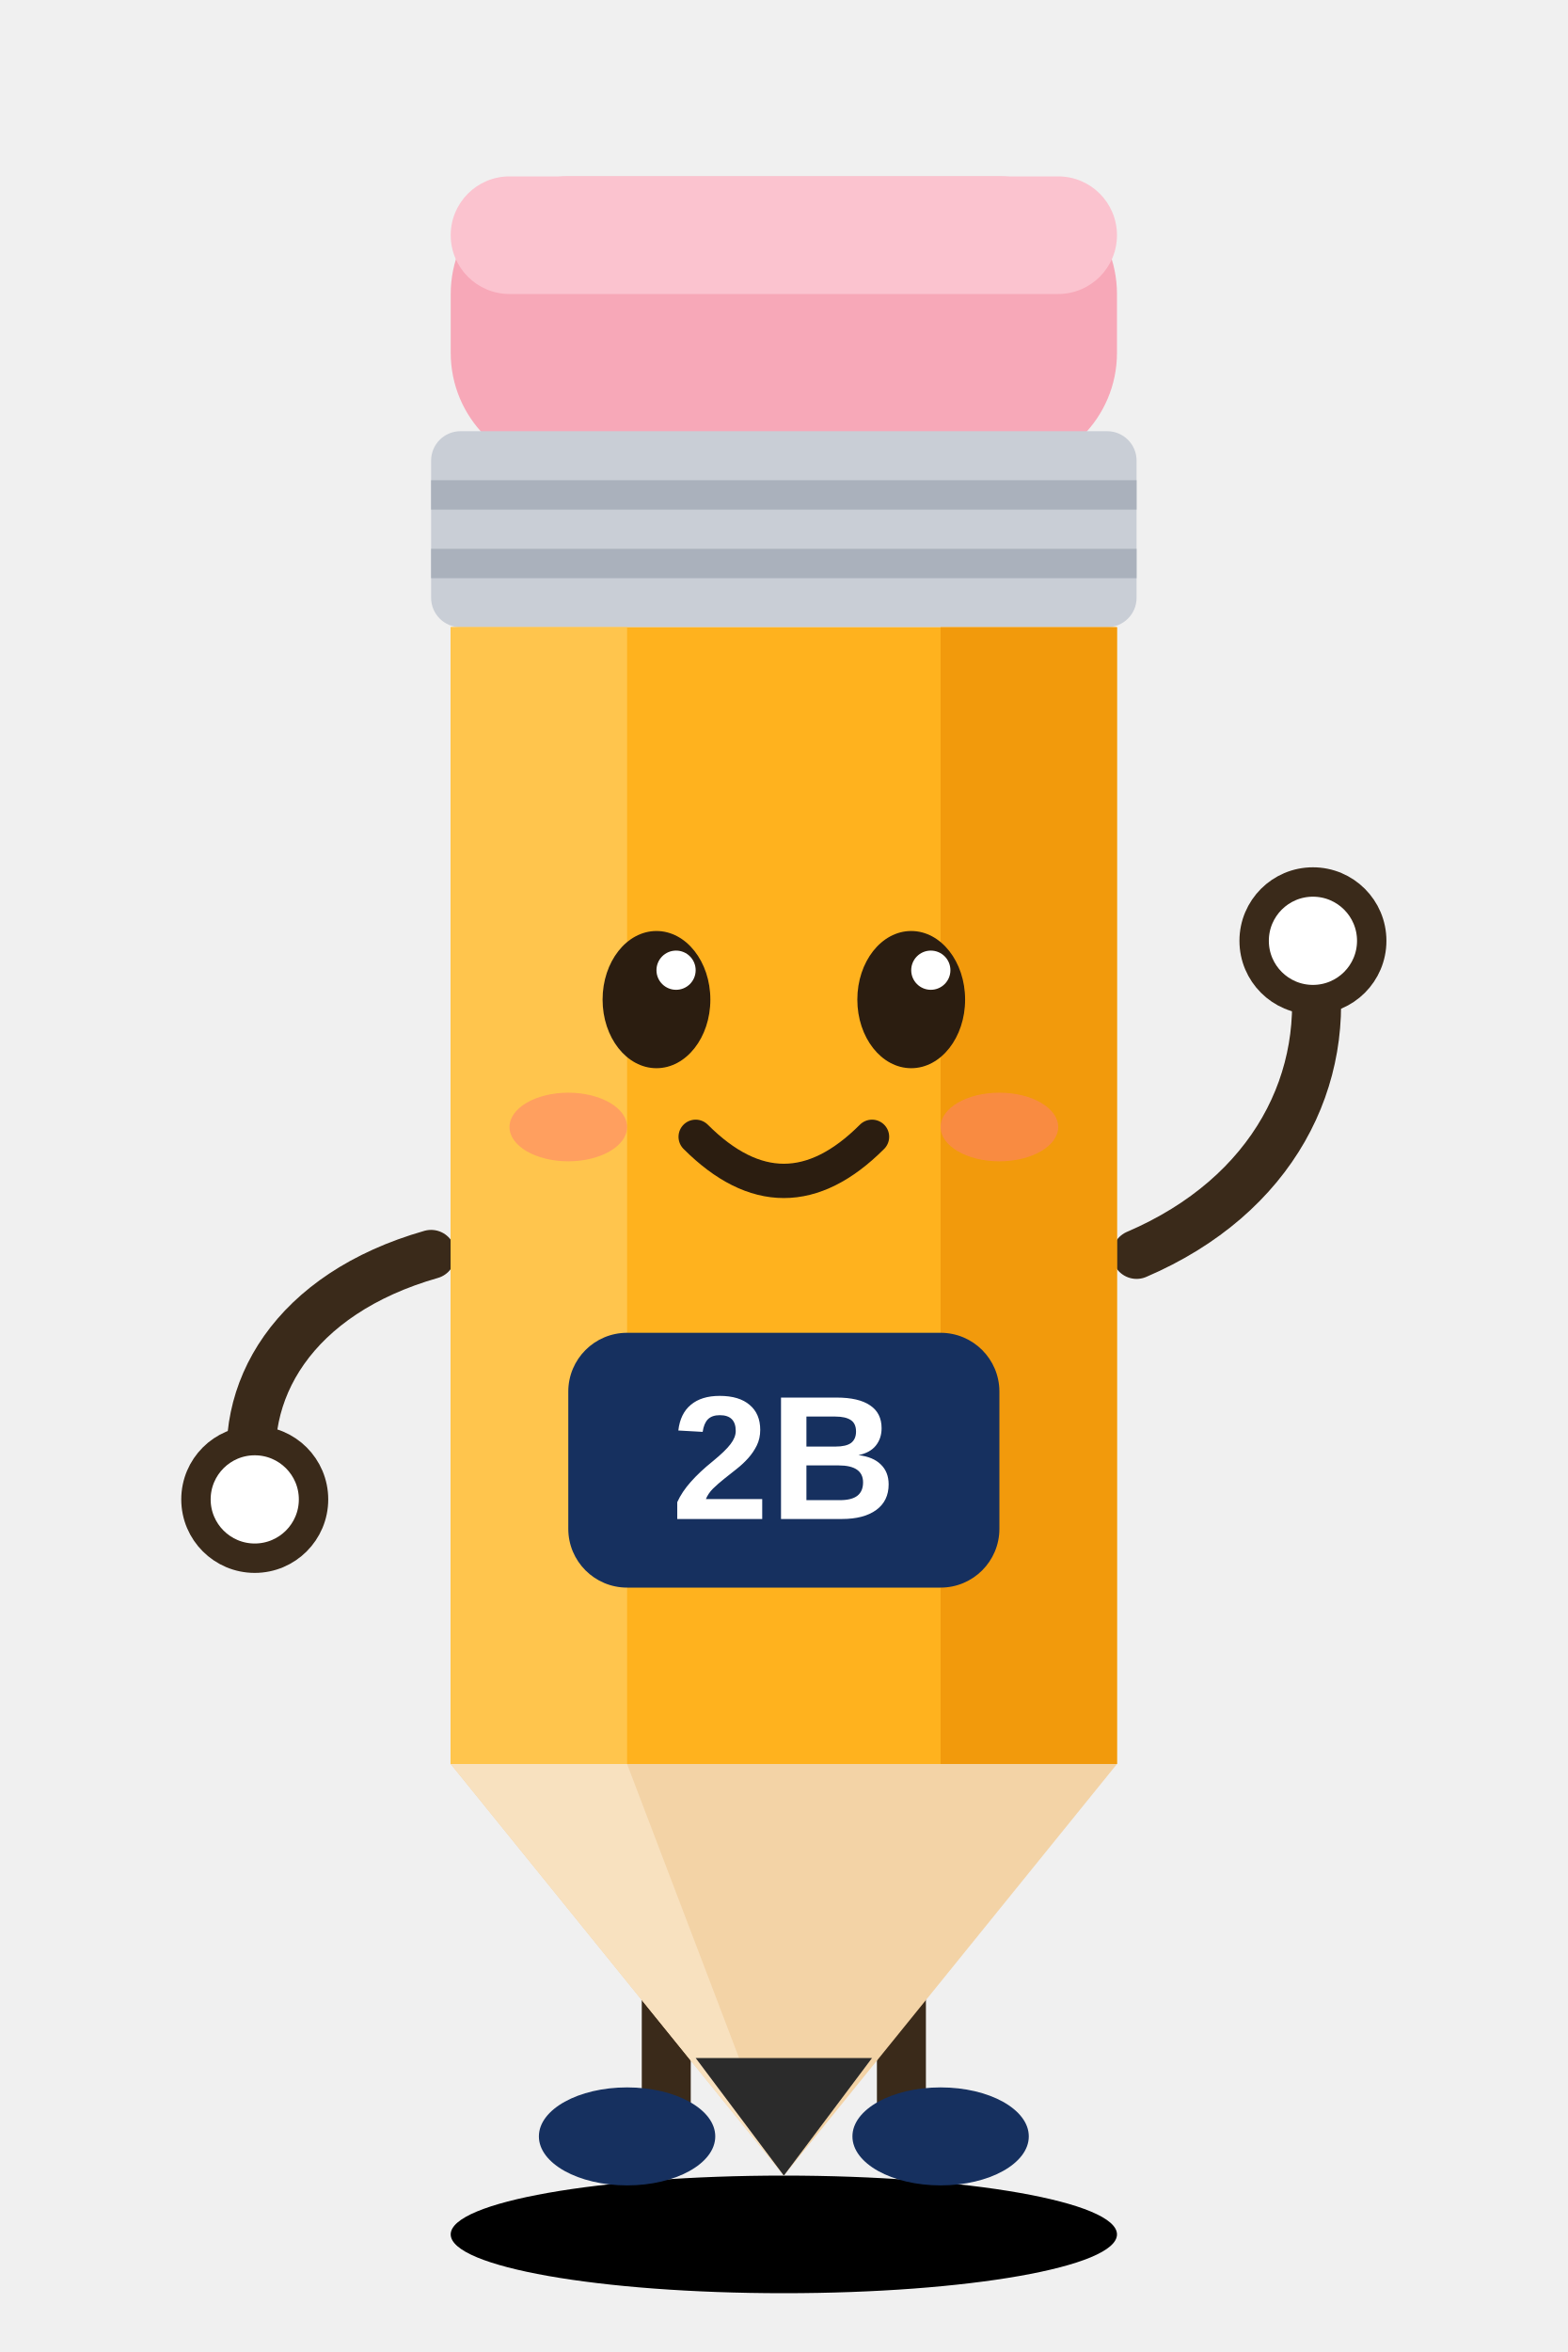
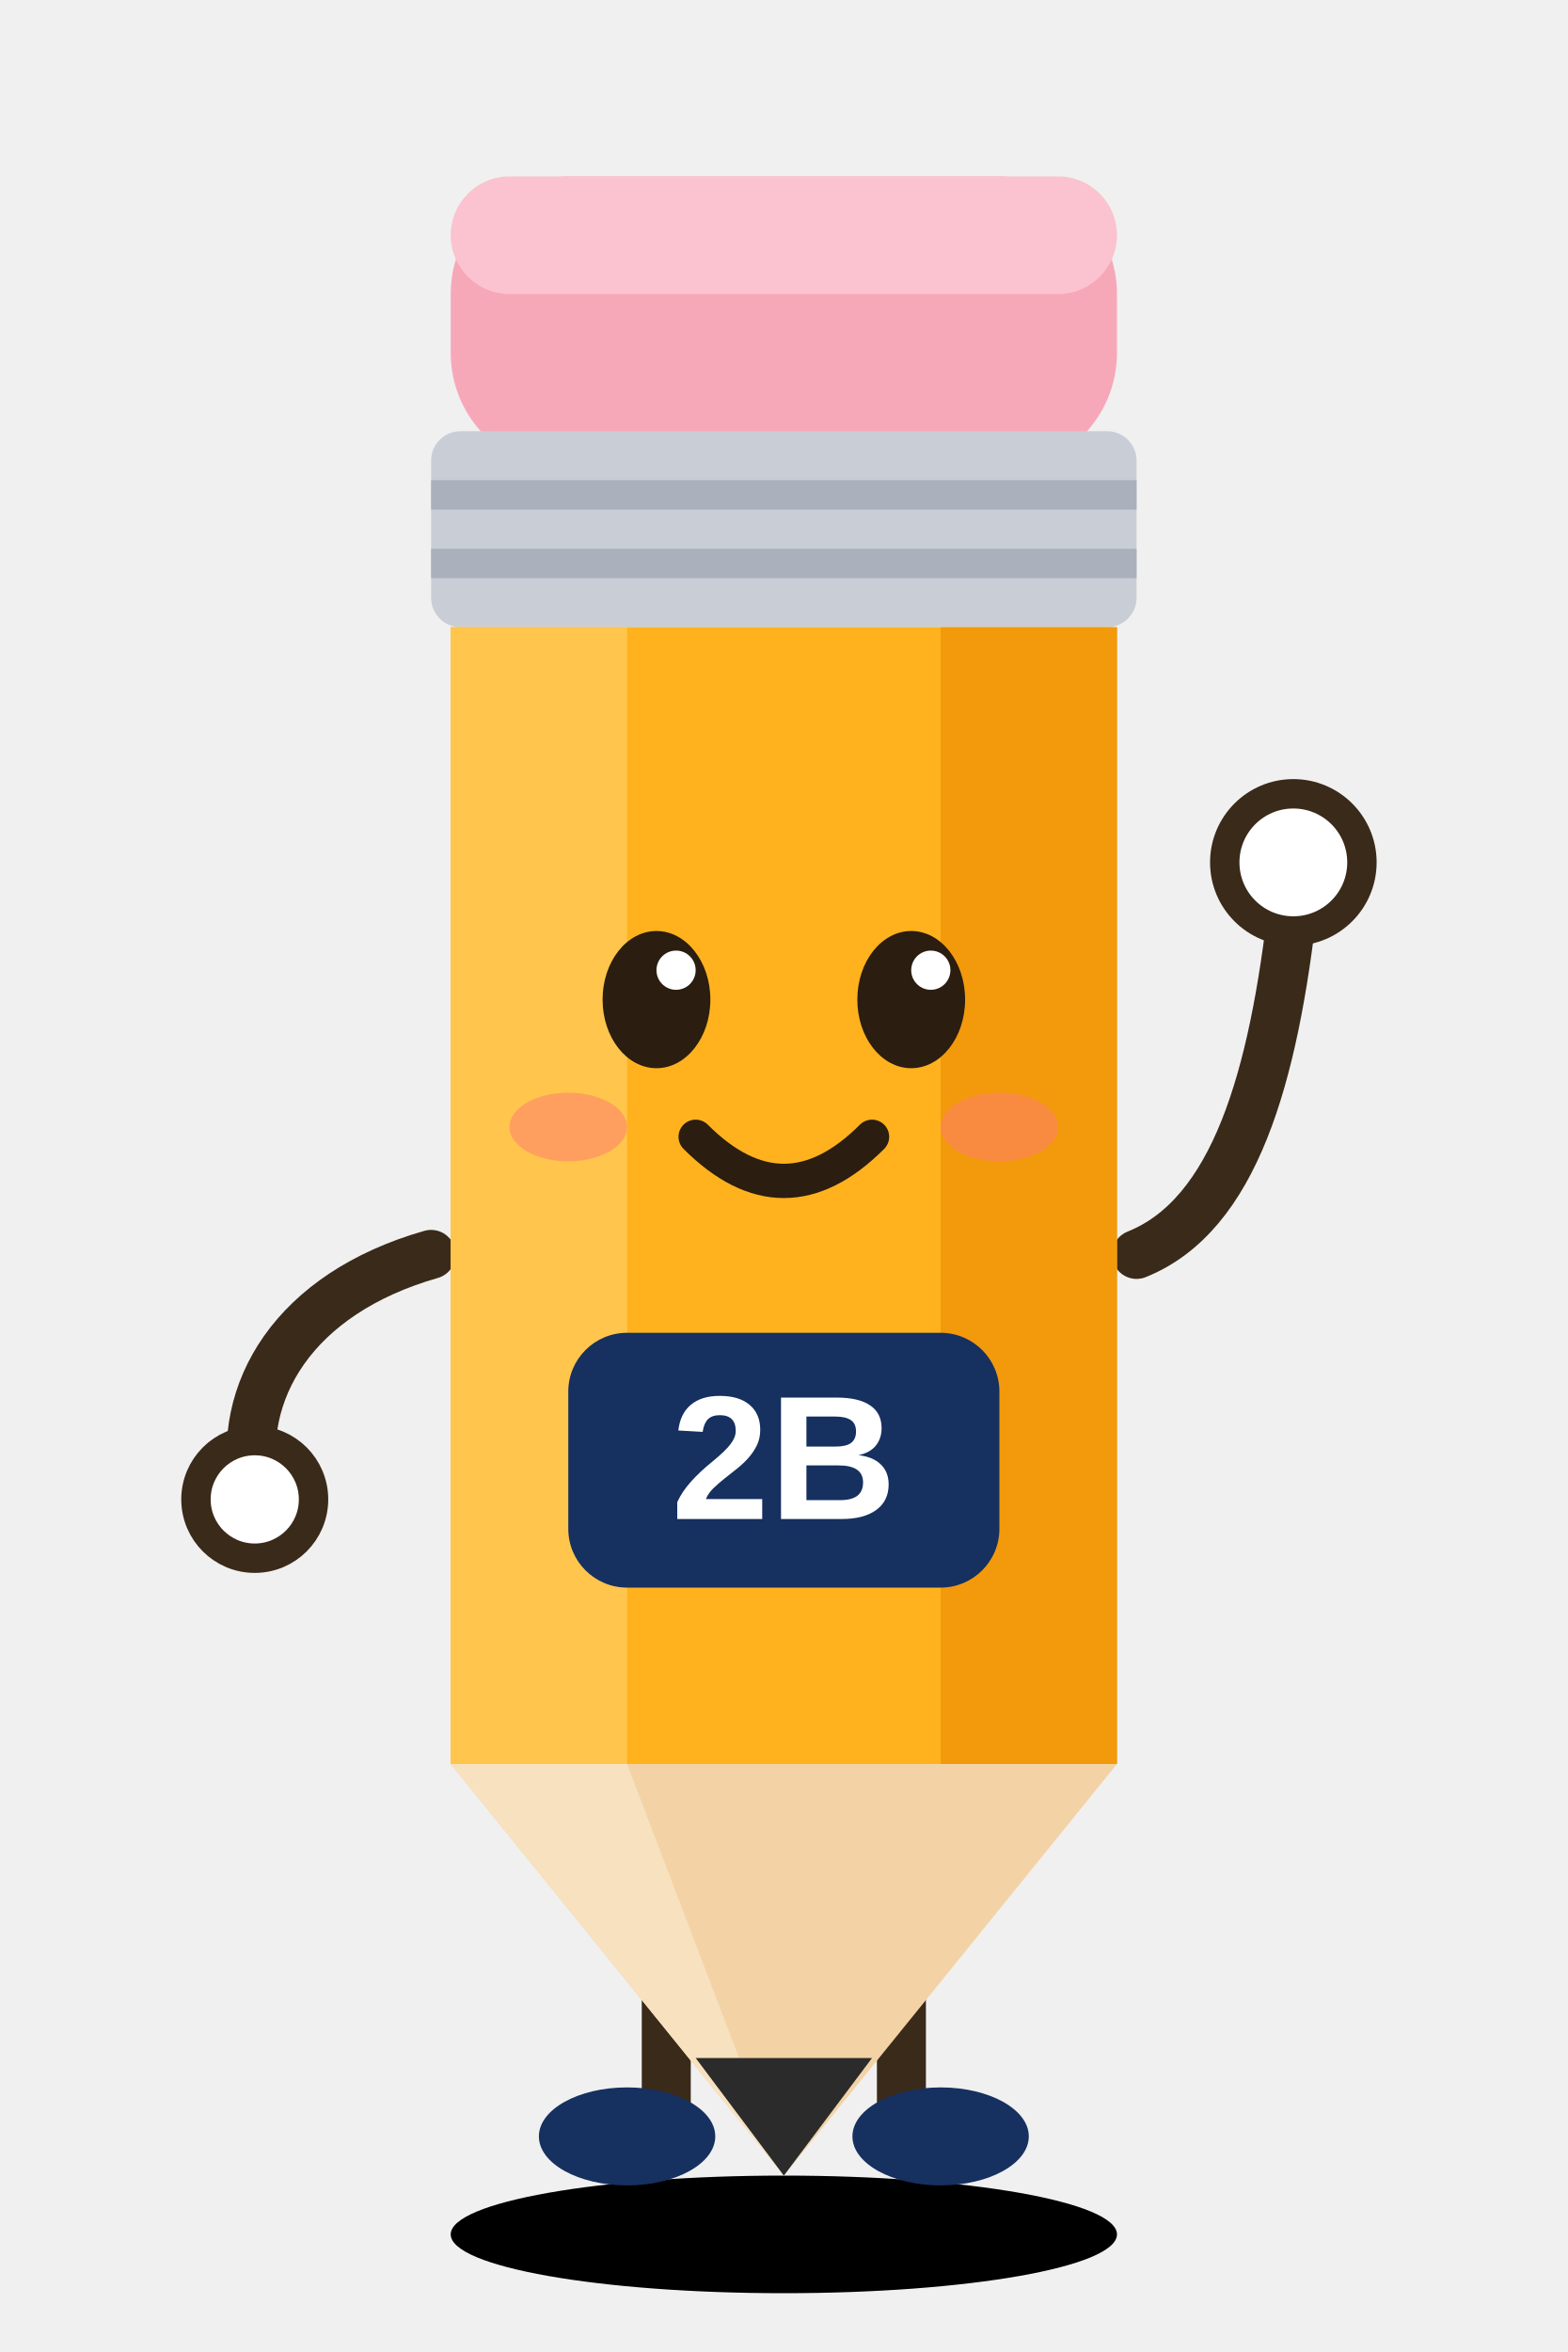
<svg xmlns="http://www.w3.org/2000/svg" viewBox="0 0 160 240" role="img" aria-label="มาสคอตดินสอ 2B กำลังเดิน">
  <style>
.bob{animation:bob .5s ease-in-out infinite;transform-origin:80px 200px}
@keyframes bob{0%,100%{transform:translateY(0) rotate(-3deg)}50%{transform:translateY(-5px) rotate(3deg)}}
.legL{animation:legL .5s ease-in-out infinite;transform-origin:68px 190px}.legR{animation:legR .5s ease-in-out infinite;transform-origin:92px 190px}
@keyframes legL{0%,100%{transform:rotate(22deg)}50%{transform:rotate(-22deg)}}@keyframes legR{0%,100%{transform:rotate(-22deg)}50%{transform:rotate(22deg)}}
.eye{animation:blink 4.5s infinite;transform-box:fill-box;transform-origin:center}
@keyframes blink{0%,92%,100%{transform:scaleY(1)}95%{transform:scaleY(.1)}}
.wave{animation:wave .5s ease-in-out infinite;transform-origin:118px 128px}
@keyframes wave{0%,100%{transform:rotate(0)}50%{transform:rotate(-22deg)}}
.shadow{animation:sh .5s ease-in-out infinite;transform-origin:80px 228px}
@keyframes sh{0%,100%{transform:scaleX(1);opacity:.18}50%{transform:scaleX(.82);opacity:.1}}
</style>
  <ellipse class="shadow" cx="80" cy="228" rx="34" ry="6" fill="#000" />
  <g class="bob">
    <g class="legL">
      <path d="M68 190v26" stroke="#3a2a1a" stroke-width="5" stroke-linecap="round" />
      <ellipse cx="64" cy="218" rx="9" ry="5" fill="#16305f" />
    </g>
    <g class="legR">
      <path d="M92 190v26" stroke="#3a2a1a" stroke-width="5" stroke-linecap="round" />
      <ellipse cx="96" cy="218" rx="9" ry="5" fill="#16305f" />
    </g>
    <path d="M44 128c-14 4-20 14-18 24" stroke="#3a2a1a" stroke-width="5" stroke-linecap="round" fill="none" />
    <circle cx="26" cy="153" r="6" fill="#fff" stroke="#3a2a1a" stroke-width="3" />
-     <g class="wave">
-       <path d="M116 128c14-6 20-18 18-30" stroke="#3a2a1a" stroke-width="5" stroke-linecap="round" fill="none" />
-       <circle cx="134" cy="96" r="6" fill="#fff" stroke="#3a2a1a" stroke-width="3" />
-     </g>
+     <path d="M116 128c10-4 14-18 16-36" stroke="#3a2a1a" stroke-width="5" stroke-linecap="round" fill="none" />
+     <circle cx="132" cy="88" r="7" fill="#fff" stroke="#3a2a1a" stroke-width="3" />
    <rect x="46" y="18" width="68" height="30" rx="12" fill="#f7a8b8" />
    <rect x="46" y="18" width="68" height="12" rx="6" fill="#fbc3cf" />
    <rect x="44" y="44" width="72" height="20" rx="3" fill="#c9ced6" />
    <rect x="44" y="49" width="72" height="3" fill="#aab1bc" />
    <rect x="44" y="56" width="72" height="3" fill="#aab1bc" />
    <rect x="46" y="64" width="68" height="116" fill="#ffb21e" />
    <rect x="46" y="64" width="18" height="116" fill="#ffc54d" />
    <rect x="96" y="64" width="18" height="116" fill="#f29a0c" />
    <path d="M46 180h68l-34 42z" fill="#f3d3a6" />
    <path d="M46 180h18l16 42z" fill="#f8e1bf" />
    <path d="M71 210h18l-9 12z" fill="#2b2b2b" />
    <g class="eye">
      <ellipse cx="67" cy="102" rx="5.5" ry="7" fill="#2b1d10" />
      <circle cx="69" cy="99" r="2" fill="#fff" />
    </g>
    <g class="eye">
      <ellipse cx="93" cy="102" rx="5.5" ry="7" fill="#2b1d10" />
      <circle cx="95" cy="99" r="2" fill="#fff" />
    </g>
    <ellipse cx="58" cy="115" rx="6" ry="3.5" fill="#ff7f6e" opacity=".55" />
    <ellipse cx="102" cy="115" rx="6" ry="3.5" fill="#ff7f6e" opacity=".55" />
    <path d="M71 116q9 9 18 0" stroke="#2b1d10" stroke-width="3.5" stroke-linecap="round" fill="none" />
    <rect x="58" y="136" width="44" height="26" rx="6" fill="#16305f" />
    <text x="80" y="155" text-anchor="middle" font-family="Arial,Helvetica,sans-serif" font-weight="900" font-size="18" fill="#fff">2B</text>
  </g>
</svg>
